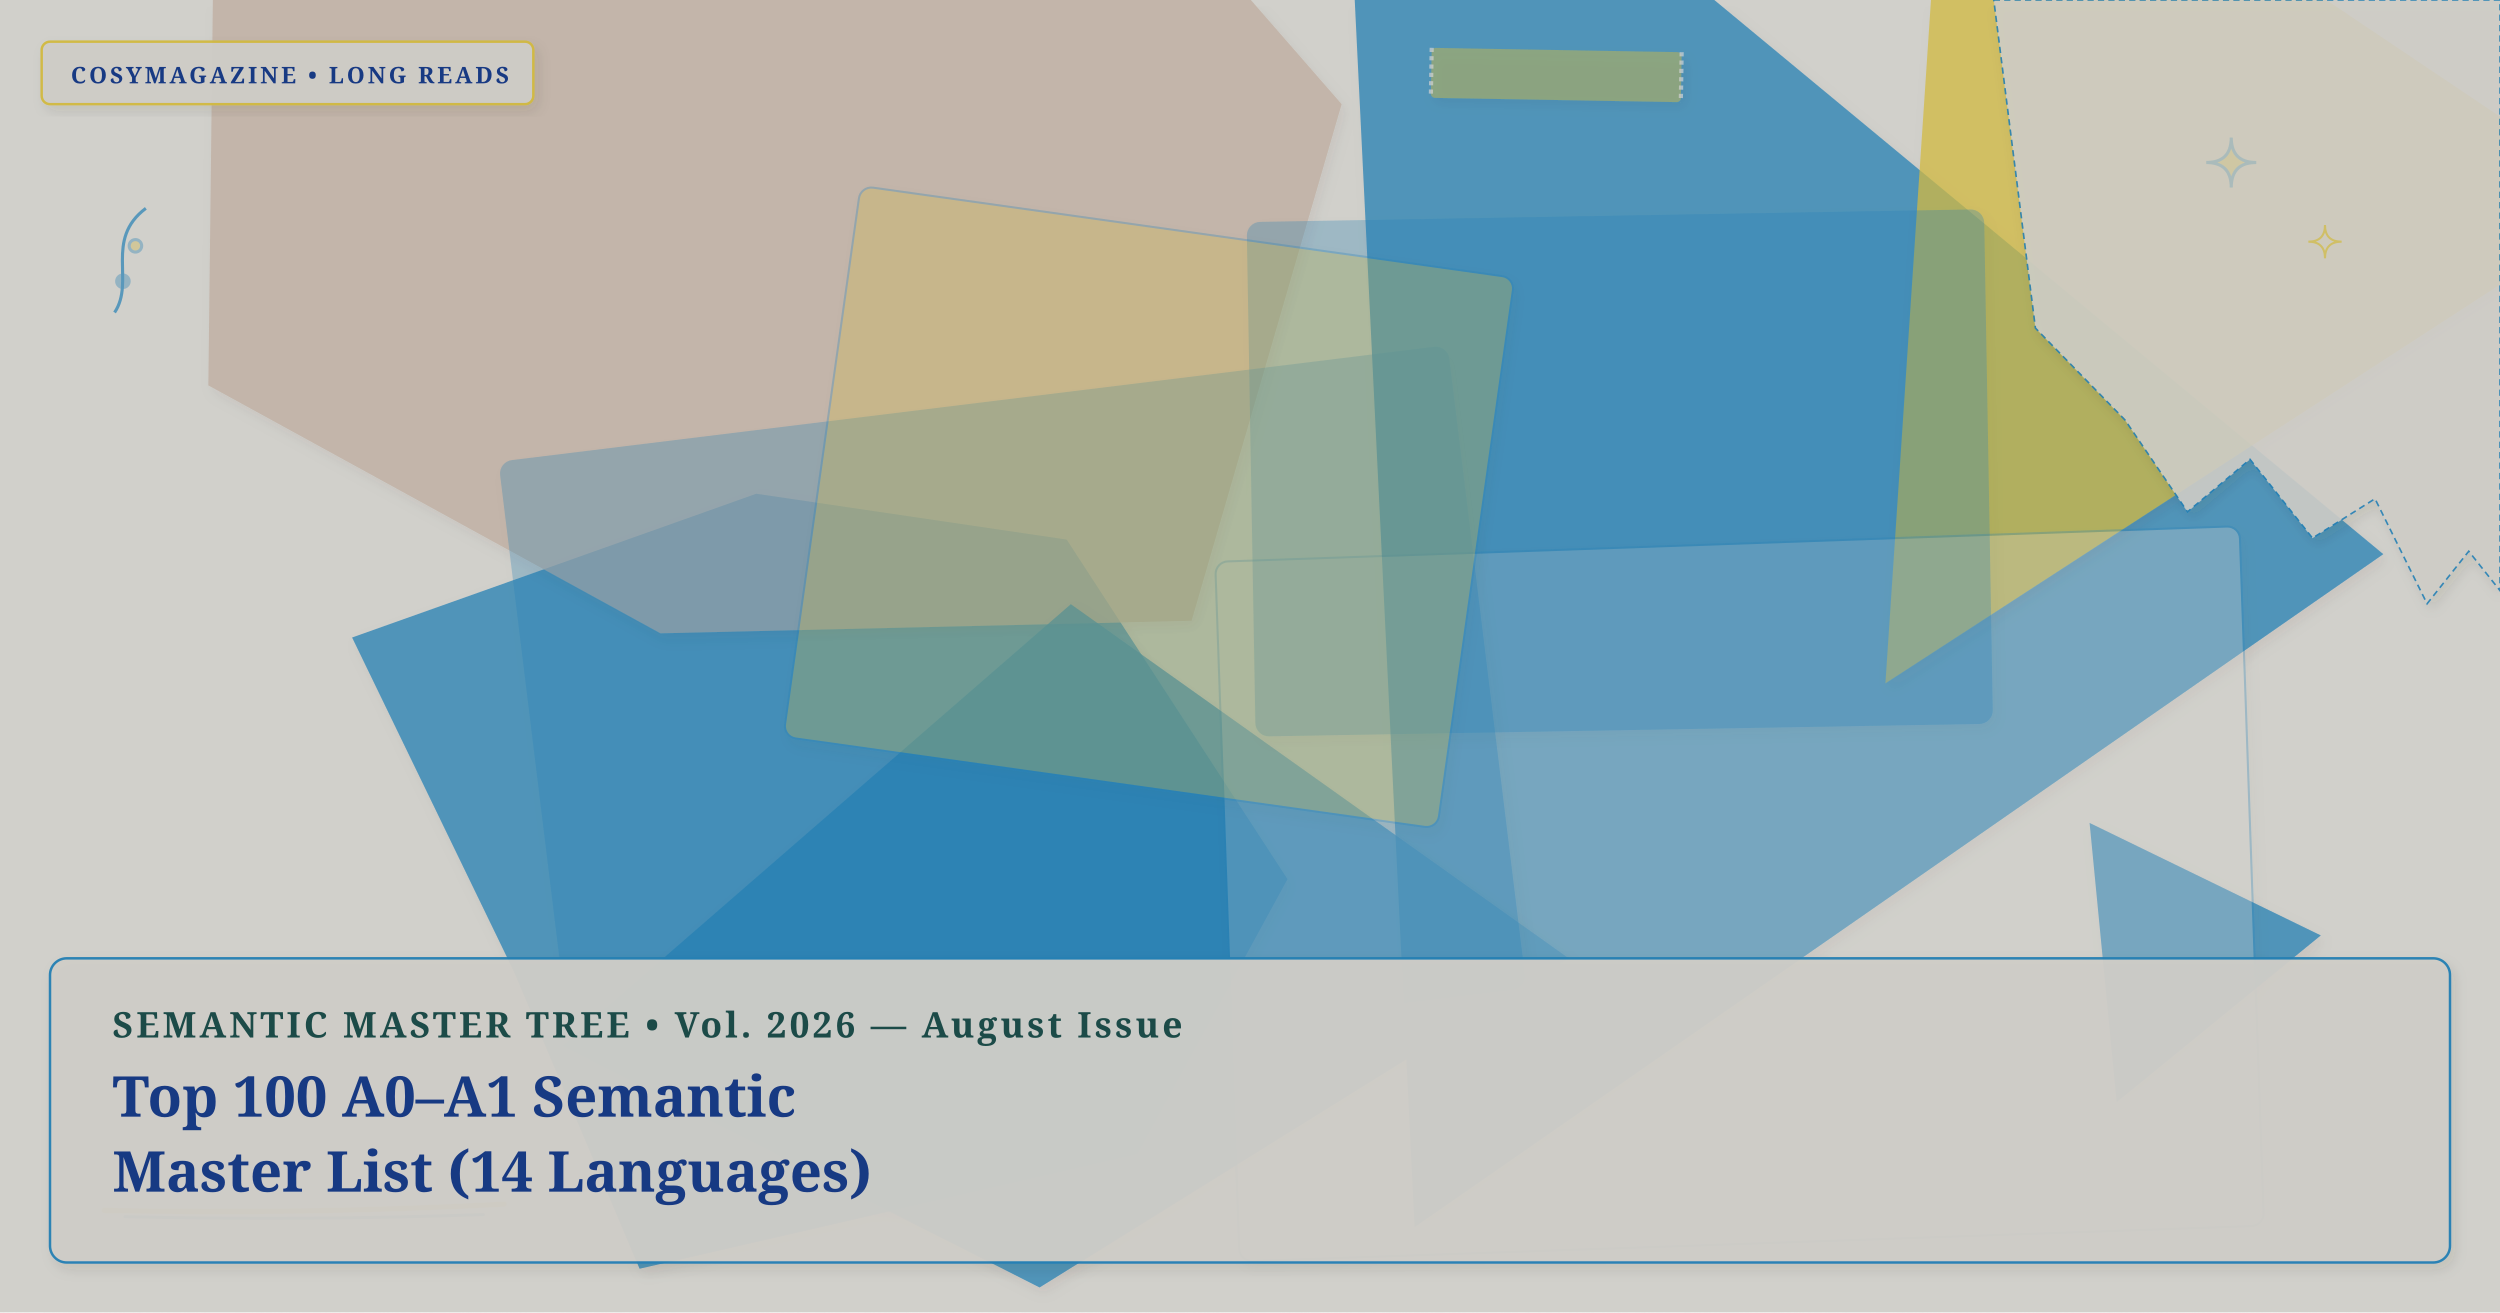
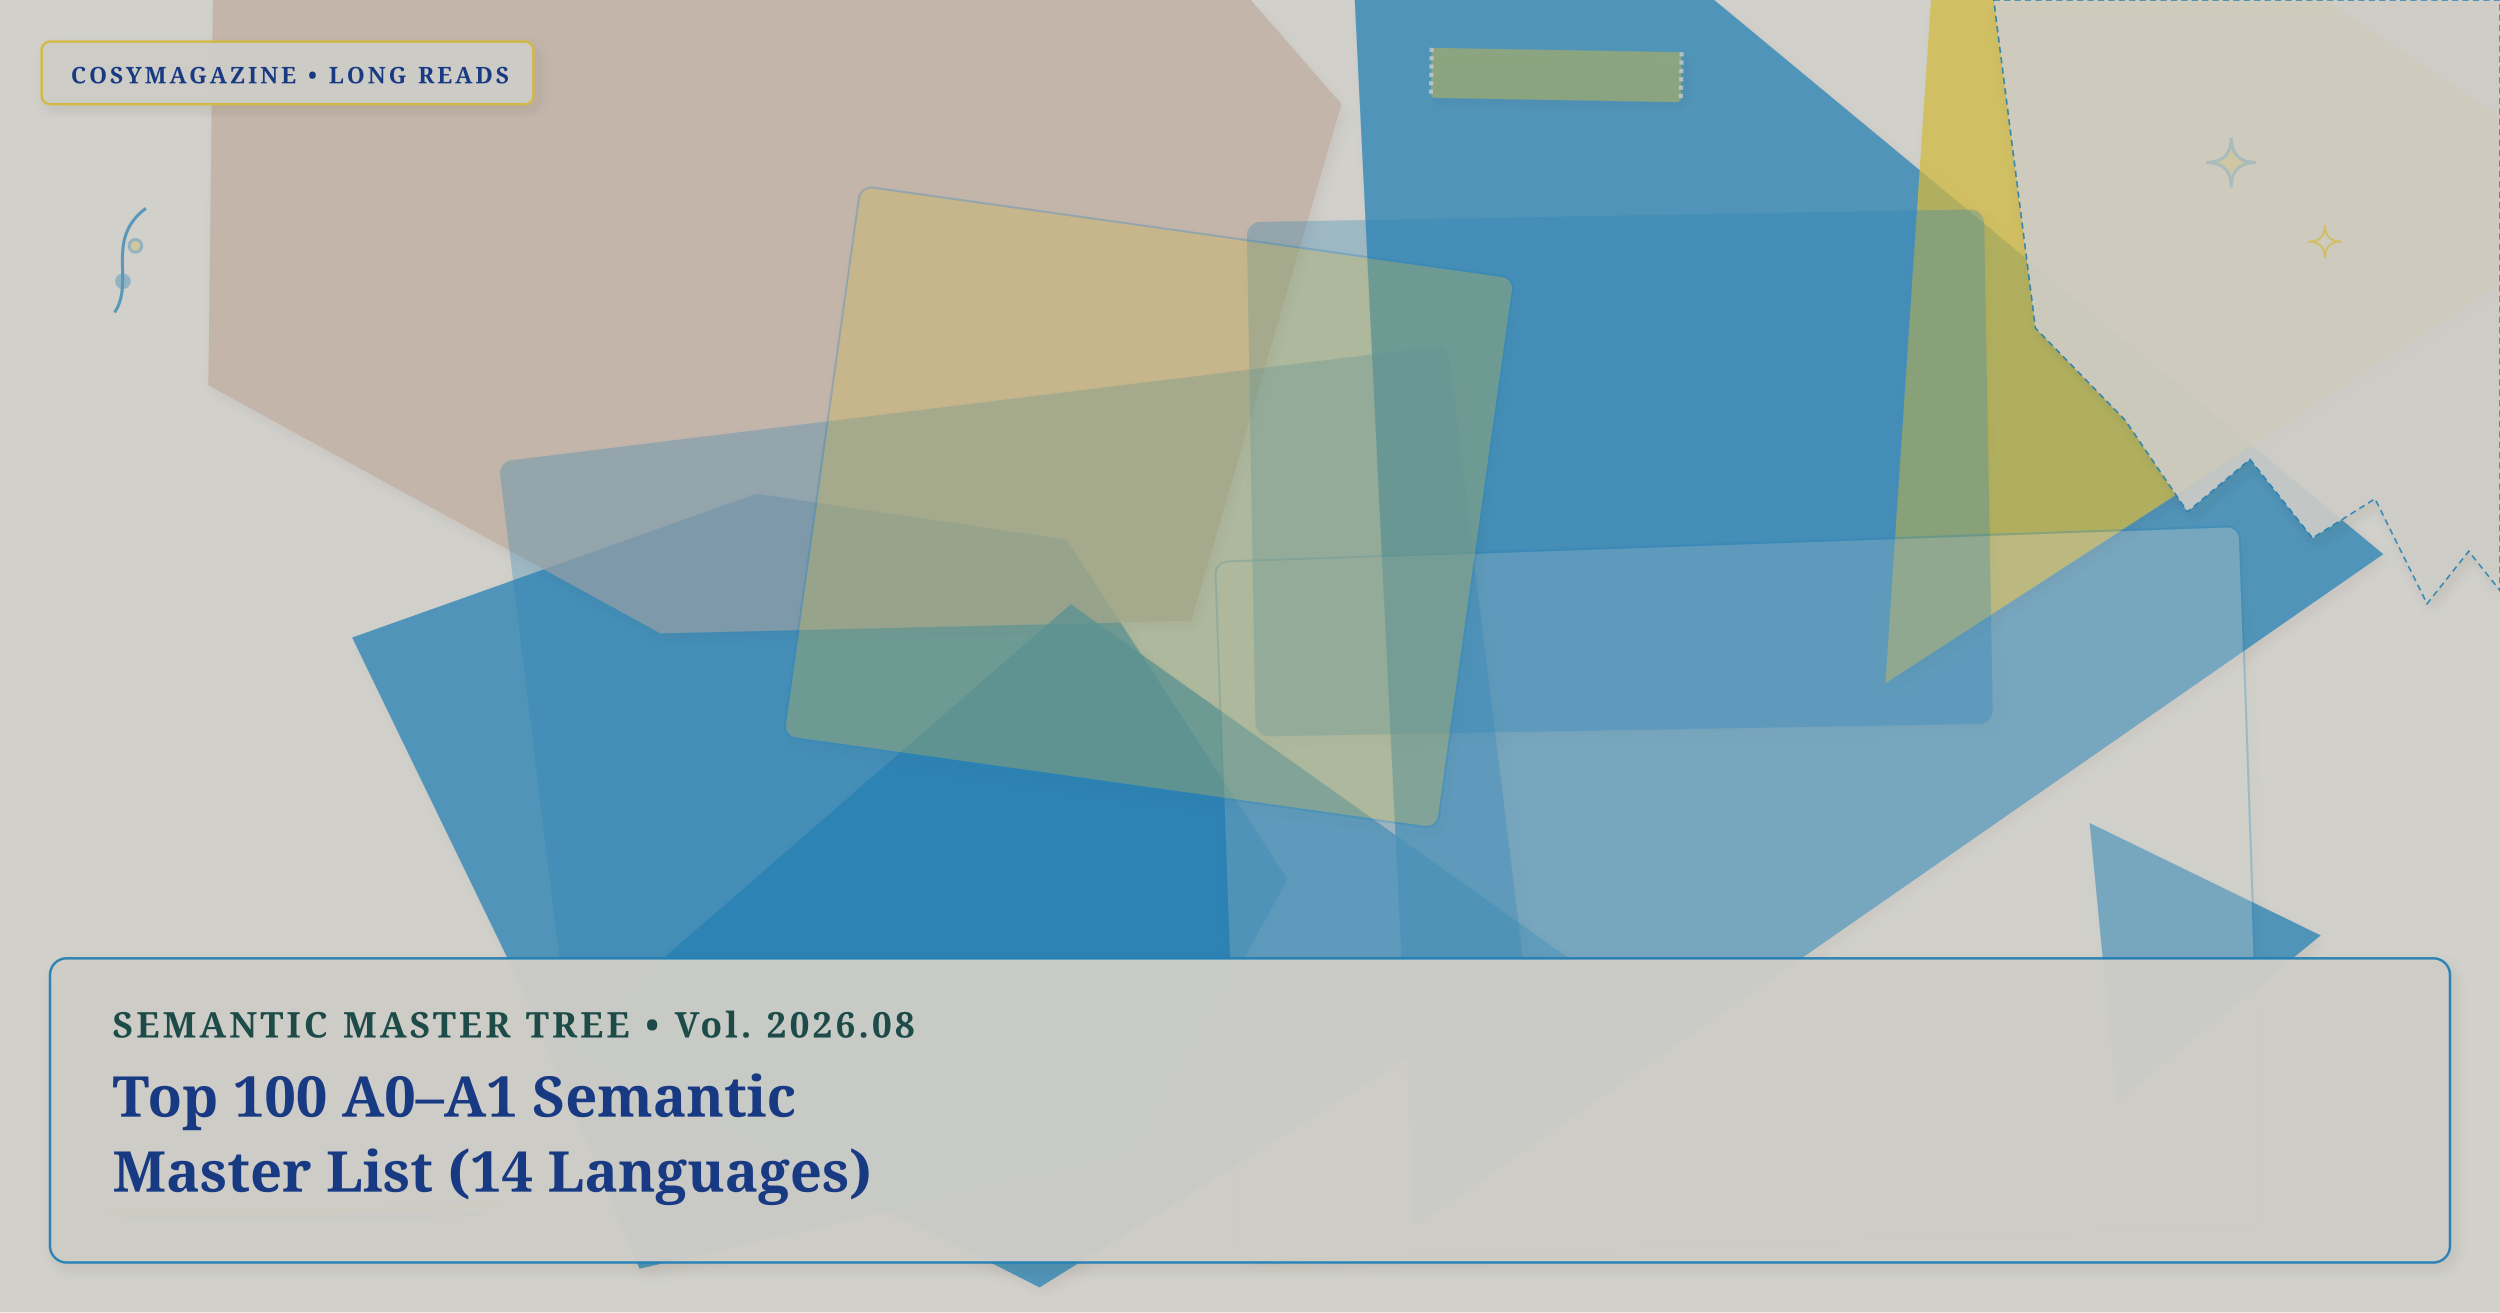
<svg xmlns="http://www.w3.org/2000/svg" viewBox="0 0 1200 630" width="100%" height="100%" preserveAspectRatio="xMidYMid slice" class="cosy-cover-art" data-motif="editorial-stars" data-seed="top-100-a0-a1" data-lang="en">
  <defs>
    <filter id="soft-shadow" x="-20%" y="-20%" width="140%" height="140%">
      <feDropShadow dx="2" dy="3" stdDeviation="3" flood-color="#3C281E" flood-opacity="0.10" />
    </filter>
    <filter id="paper-grain" x="0%" y="0%" width="100%" height="100%">
      <feTurbulence type="fractalNoise" baseFrequency="0.65" numOctaves="3" result="noise" />
      <feColorMatrix type="saturate" values="0" />
      <feComponentTransfer>
        <feFuncA type="linear" slope="0.05" />
      </feComponentTransfer>
      <feBlend mode="multiply" in="SourceGraphic" result="blend" />
    </filter>
  </defs>
  <style>
        @media (prefers-reduced-motion: reduce) {
          .cosy-cover-art * { animation: none !important; transition: none !important; }
        }
      </style>
  <rect width="1200" height="630" fill="#fffef8" />
  <polygon points="1144,266 679,589 643,-149" fill="#2d9cdb" opacity="0.75" style="filter: drop-shadow(2px 3px 3px rgba(60,40,30,0.08));" />
  <polygon points="618,422 546,554 307,609 247,467 169,306 363,237 512,259" fill="#2d9cdb" opacity="0.75" style="filter: drop-shadow(2px 3px 3px rgba(60,40,30,0.08));" />
  <polygon points="644,50 572,298 317,304 100,185 103,-71 229,-338 481,-137" fill="#E8D2C2" opacity="0.75" style="filter: drop-shadow(2px 3px 3px rgba(60,40,30,0.08));" />
  <polygon points="1261,97 905,328 935,-122" fill="#ffe250" opacity="0.75" style="filter: drop-shadow(2px 3px 3px rgba(60,40,30,0.08));" />
  <polygon points="1114,449 1016,529 1003,395" fill="#2d9cdb" opacity="0.75" style="filter: drop-shadow(2px 3px 3px rgba(60,40,30,0.08));" />
  <polygon points="753,460 499,618 270,502 514,290" fill="#2d9cdb" opacity="0.75" style="filter: drop-shadow(2px 3px 3px rgba(60,40,30,0.08));" />
  <g transform="rotate(-2 835 429)">
    <rect x="589" y="261" width="492" height="336" rx="6" fill="#fffef8" opacity="0.3" stroke="#2d9cdb" stroke-width="1" filter="url(#soft-shadow)" />
  </g>
  <g transform="rotate(-7 486 348)">
    <rect x="257" y="193" width="458" height="310" rx="6" fill="#2d9cdb" opacity="0.3" stroke="#2d9cdb" stroke-width="1" filter="url(#soft-shadow)" />
  </g>
  <g transform="rotate(-1 777.5 227)">
    <rect x="601" y="104" width="353" height="246" rx="6" fill="#2d9cdb" opacity="0.3" stroke="#2d9cdb" stroke-width="1" filter="url(#soft-shadow)" />
  </g>
  <g transform="rotate(8 551.5 243.5)">
    <rect x="393" y="110" width="317" height="267" rx="6" fill="#ffe250" opacity="0.3" stroke="#2d9cdb" stroke-width="1" filter="url(#soft-shadow)" />
  </g>
  <g class="cover-torn-paper" filter="url(#soft-shadow)">
    <polygon points="957,0 1200,0 1200,283.5 1185,264.6 1165,289.8 1140,239.4 1110,258.3 1080,220.5 1050,245.7 1020,201.6 977,157.5 957,0" fill="#FCF9F2" opacity="0.9" stroke="#2d9cdb" stroke-width="0.8" stroke-dasharray="3 2" />
  </g>
  <g transform="rotate(1 747 36)" filter="url(#soft-shadow)">
    <rect x="687" y="24" width="120" height="24" rx="2" fill="#ffe250" opacity="0.45" />
    <line x1="687" y1="24" x2="687" y2="48" stroke="#FFFFFF" stroke-width="2" stroke-dasharray="2 2" opacity="0.7" />
    <line x1="807" y1="24" x2="807" y2="48" stroke="#FFFFFF" stroke-width="2" stroke-dasharray="2 2" opacity="0.7" />
  </g>
  <g class="cover-tiny-doodles" stroke="#2d9cdb" stroke-width="1.5" fill="none" opacity="0.7">
    <path d="M 1071 66 Q 1071 78 1083 78 Q 1071 78 1071 90 Q 1071 78 1059 78 Q 1071 78 1071 66 Z" fill="#ffe250" opacity="0.3" />
    <path d="M 1116 108 Q 1116 116 1124 116 Q 1116 116 1116 124 Q 1116 116 1108 116 Q 1116 116 1116 108 Z" stroke="#ffe250" stroke-width="1" />
    <path d="M 55 150 C 65 135, 50 115, 70 100" />
    <circle cx="59" cy="135" r="3" fill="#2d9cdb" opacity="0.5" />
    <circle cx="65" cy="118" r="3" fill="#ffe250" opacity="0.5" />
  </g>
  <g class="cover-sketchy-underline">
    <path d="M 50 581 Q 146 583 242 578" stroke="#ffe250" stroke-width="2.5" stroke-linecap="round" fill="none" opacity="0.75" />
    <path d="M 60 584 Q 146 586 232 583" stroke="#2d9cdb" stroke-width="1.5" stroke-linecap="round" fill="none" opacity="0.5" />
  </g>
  <g class="cover-masthead-label" filter="url(#soft-shadow)">
    <rect x="20" y="20" width="236" height="30" rx="4" fill="#FCF9F2" opacity="0.95" stroke="#ffe250" stroke-width="1.2" />
    <text x="34" y="40" fill="#1e46a0" font-family="Fraunces, 'Lora', Georgia, serif" font-size="11" font-weight="bold" letter-spacing="1.4">COSYMAGAZINE • LONG READS</text>
  </g>
  <g class="cover-text-overlay" filter="url(#soft-shadow)">
    <rect class="cover-overlay-box" x="24" y="460" width="1152" height="146" rx="8" fill="#FCF9F2" opacity="0.96" stroke="#2d9cdb" stroke-width="1.2" />
-     <text x="54" y="498" fill="#225B58" font-family="Fraunces, 'Lora', Georgia, serif" font-size="17" font-weight="bold" letter-spacing="1.5">SEMANTIC MASTER TREE • Vol. 2026 — August Issue</text>
+     <text x="54" y="498" fill="#225B58" font-family="Fraunces, 'Lora', Georgia, serif" font-size="17" font-weight="bold" letter-spacing="1.5">SEMANTIC MASTER TREE • Vol. 2026.08</text>
    <text x="54" y="536" fill="#1e46a0" font-family="Fraunces, 'Lora', Georgia, serif" font-size="27" font-weight="bold">Top 100 A0–A1 Semantic</text>
    <text x="54" y="572" fill="#1e46a0" font-family="Fraunces, 'Lora', Georgia, serif" font-size="27" font-weight="bold">Master List (14 Languages)</text>
  </g>
  <rect width="1200" height="630" filter="url(#paper-grain)" opacity="0.18" pointer-events="none" />
</svg>
